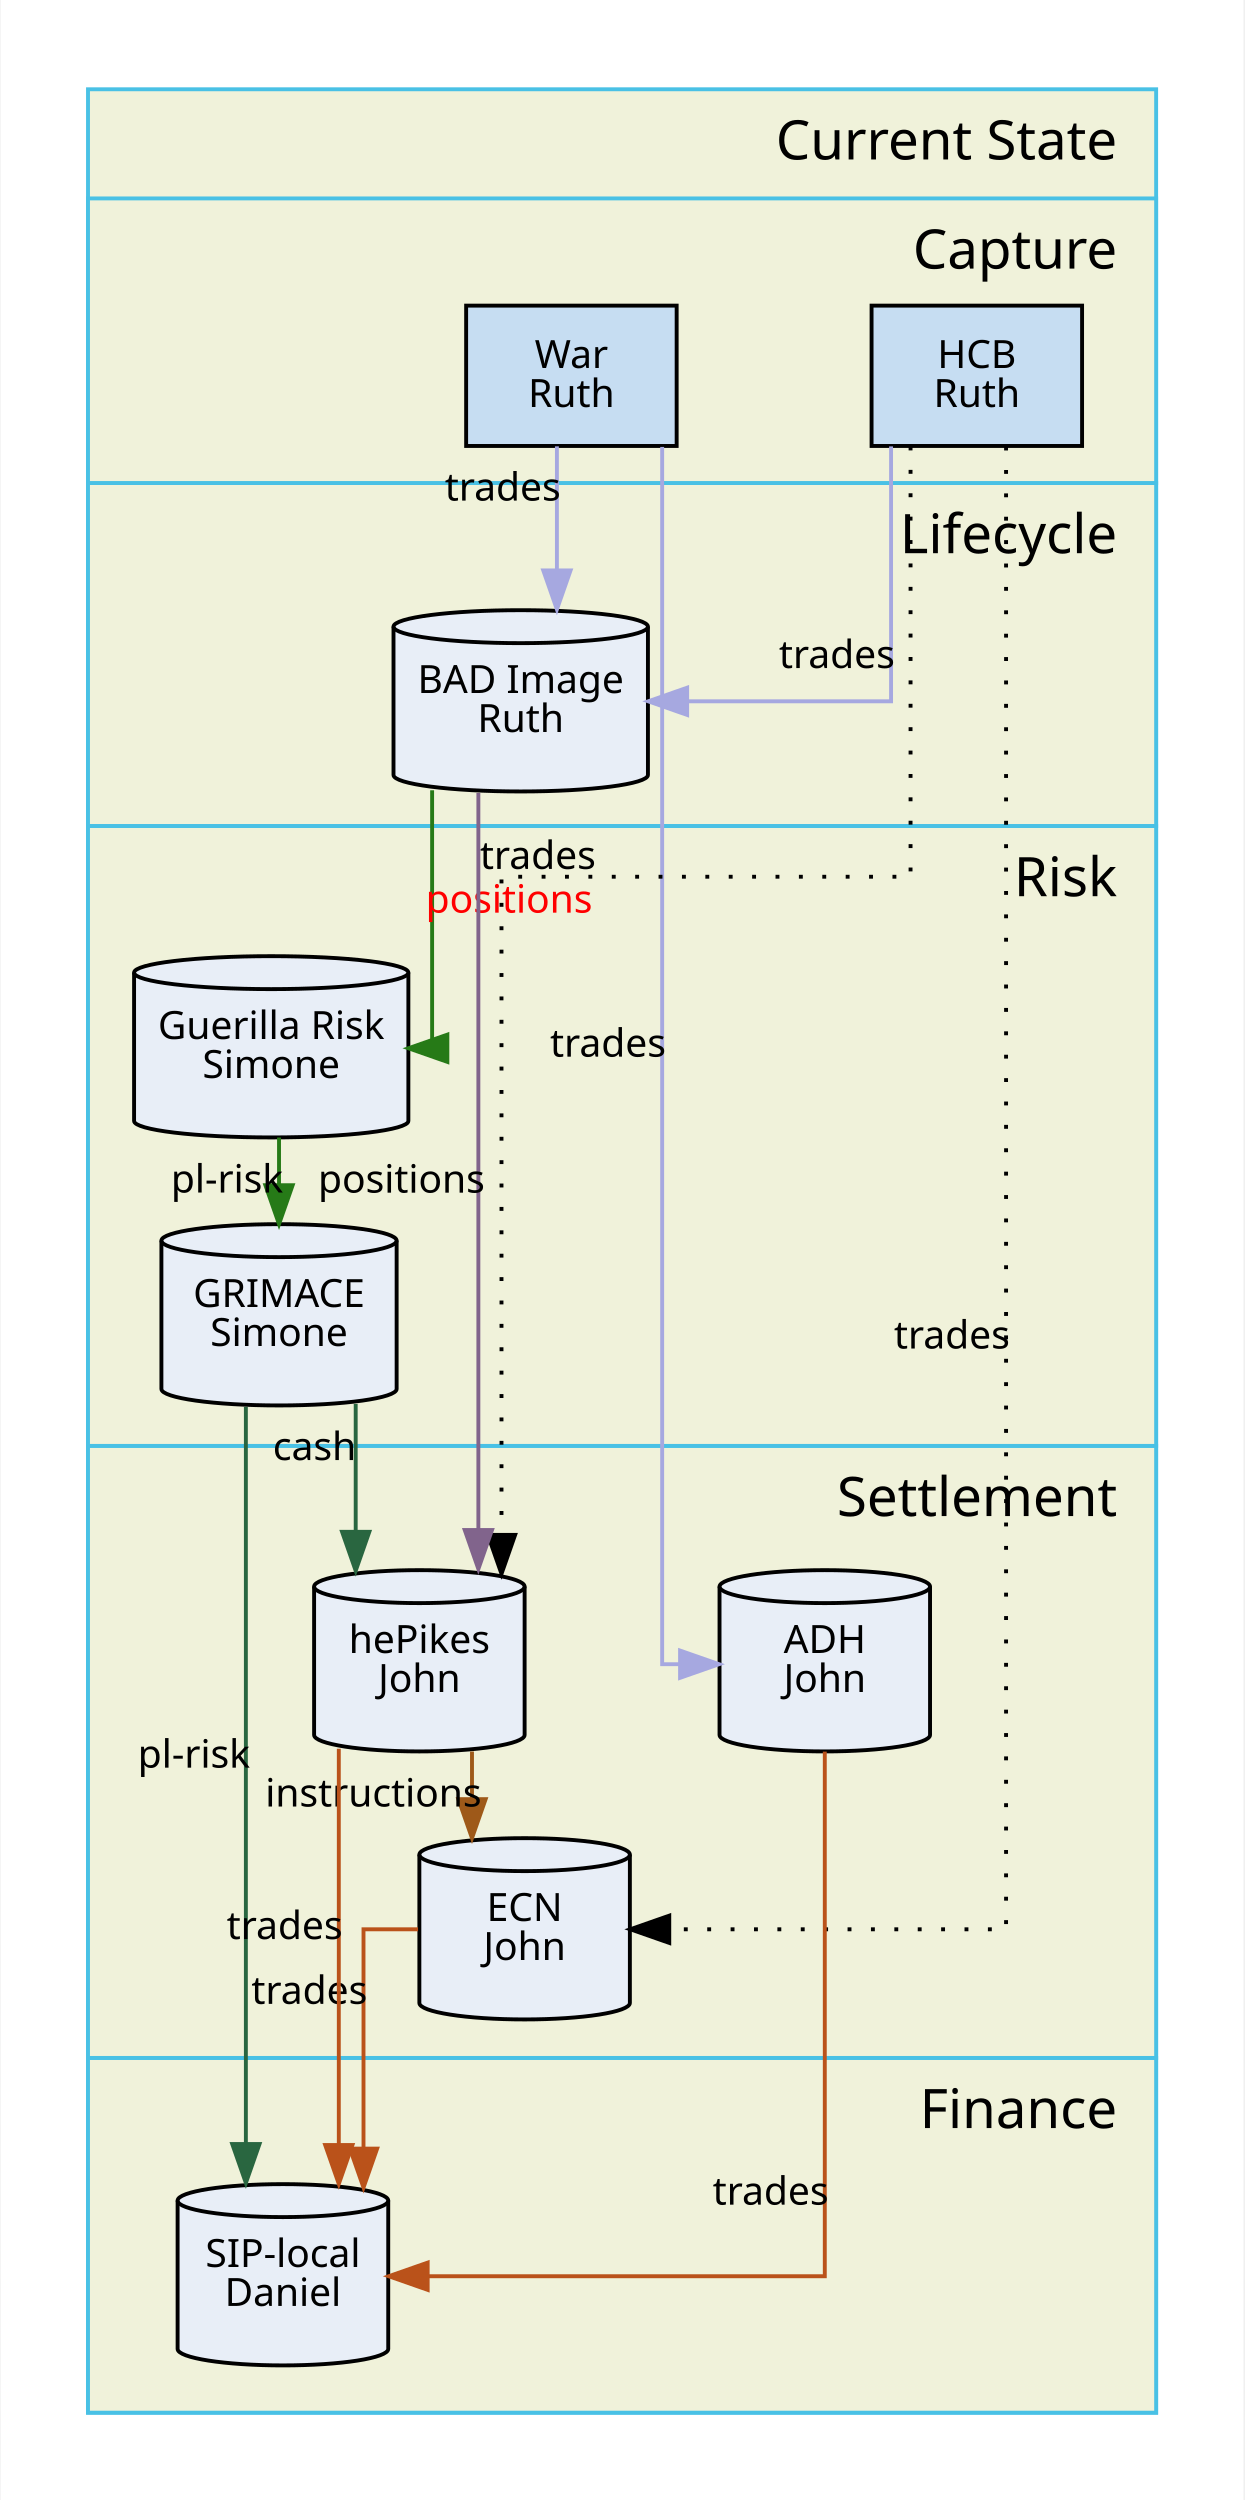
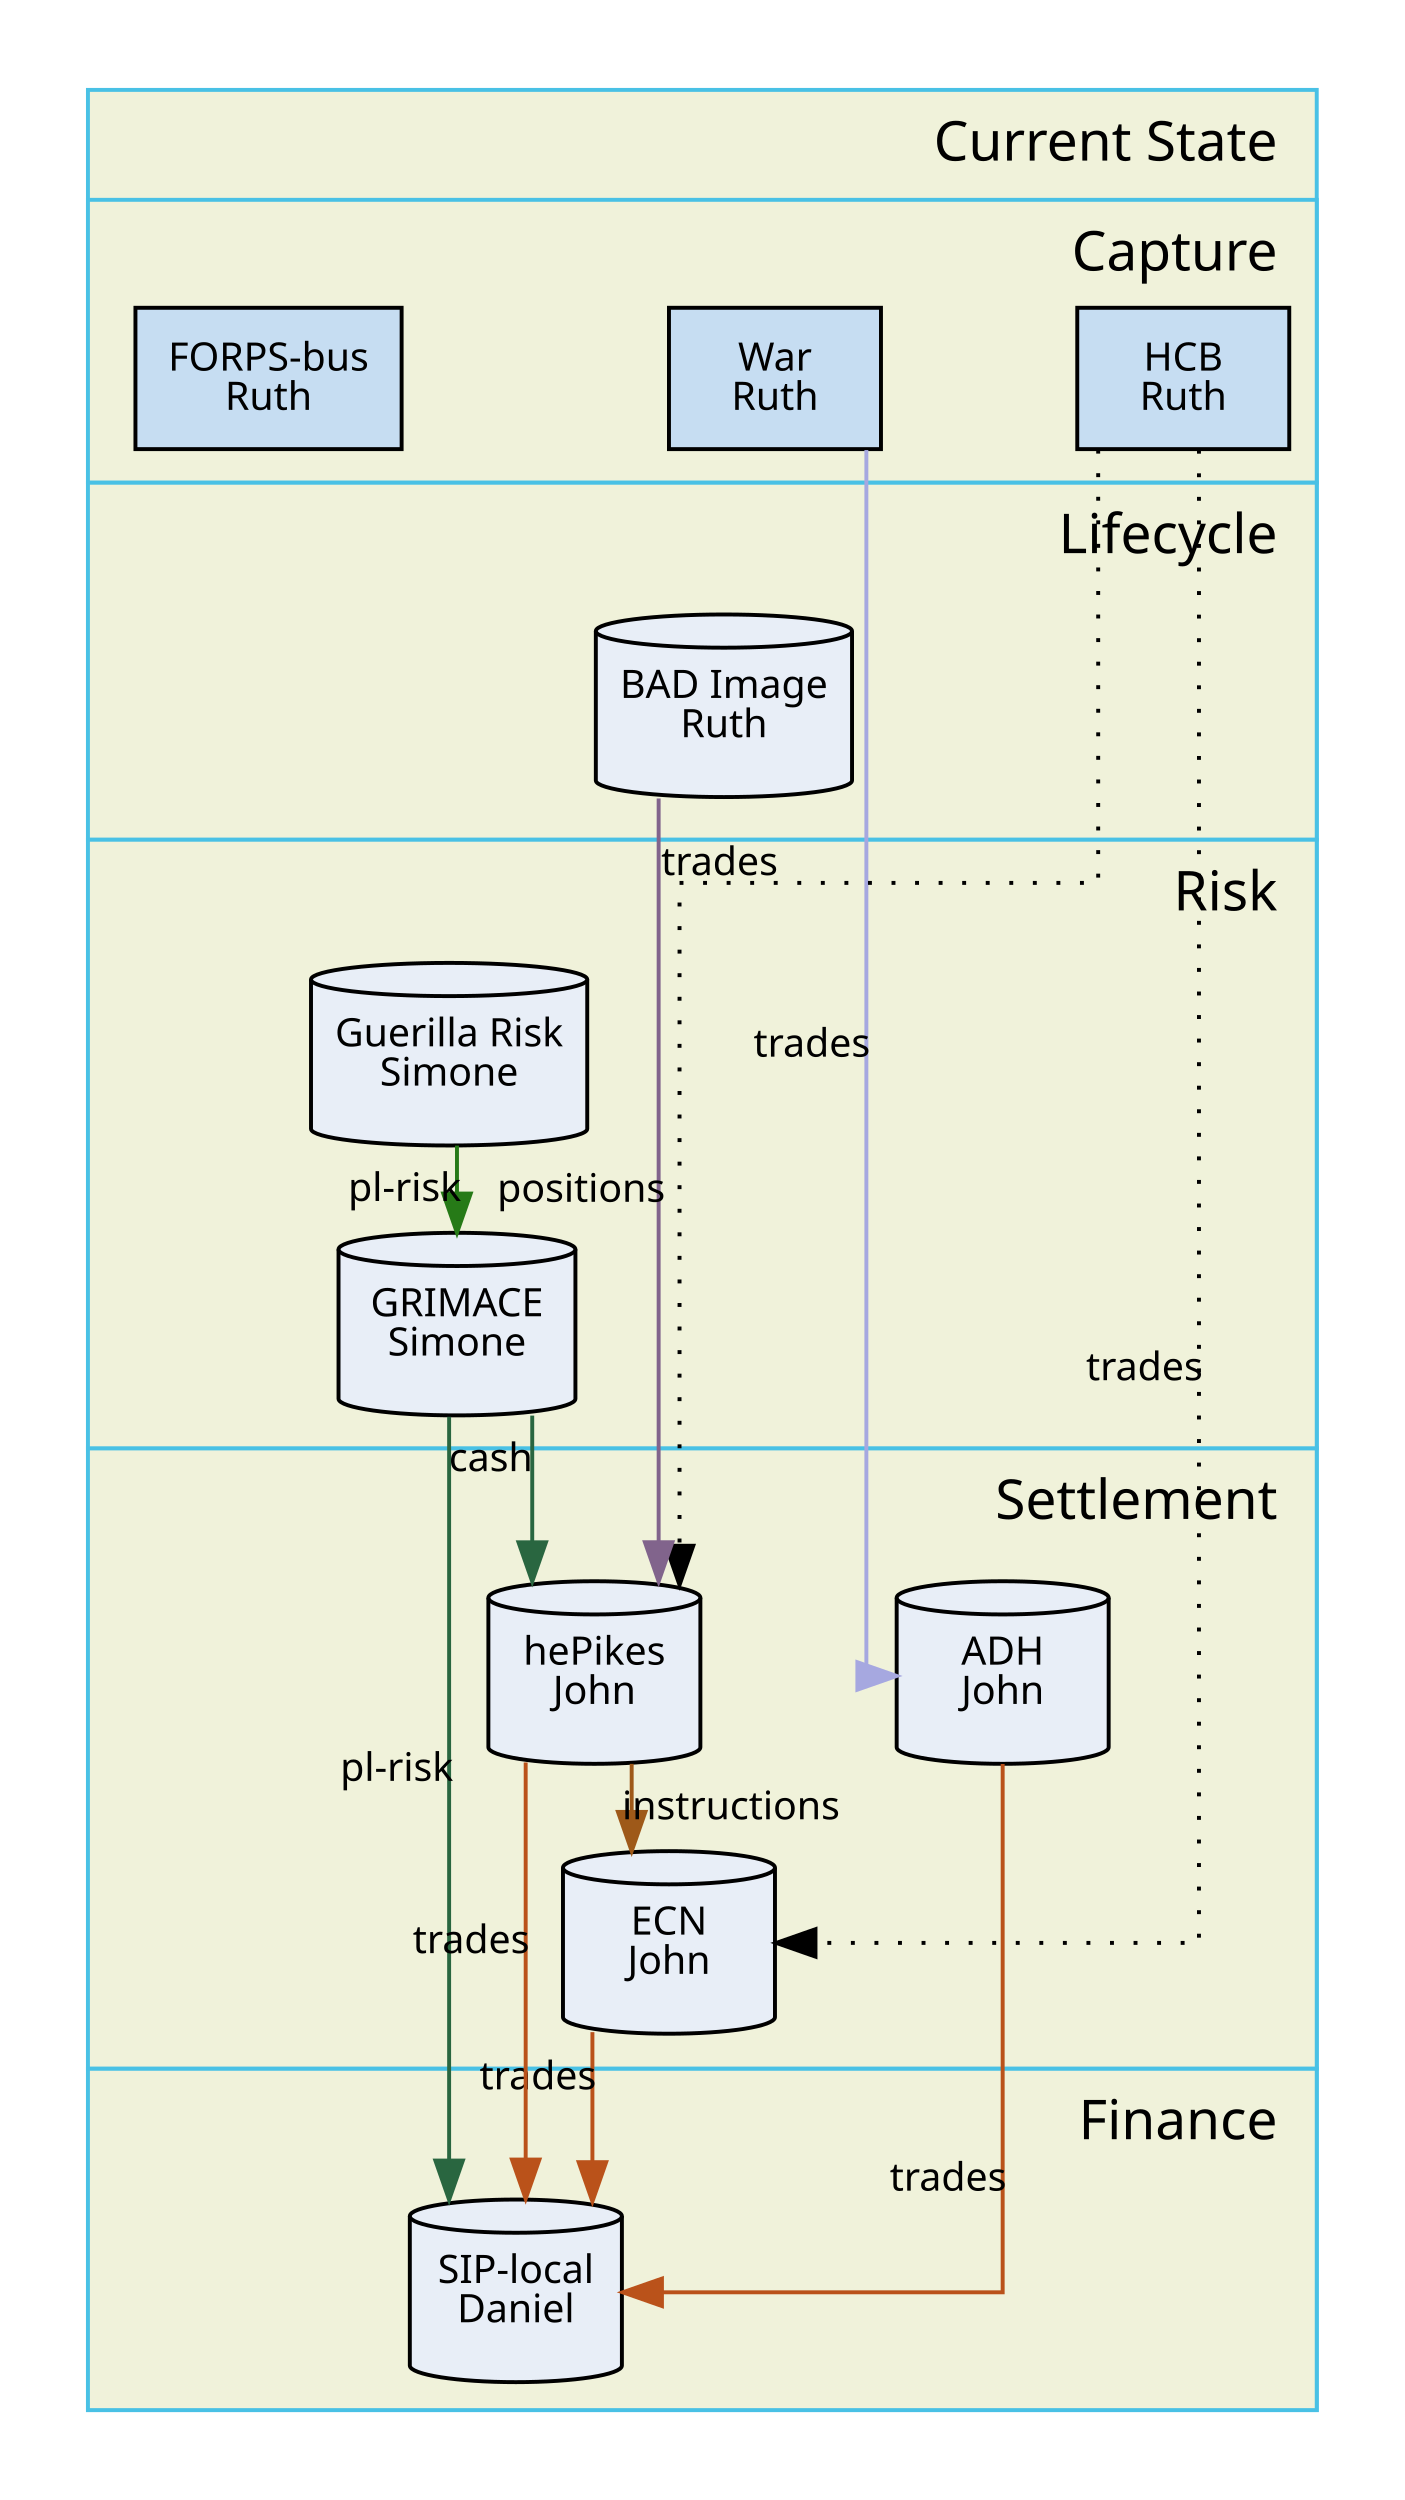
- <svg xmlns="http://www.w3.org/2000/svg" xmlns:xlink="http://www.w3.org/1999/xlink" width="319pt" height="641pt" viewBox="0.00 0.00 318.80 641.30">
+ <svg xmlns="http://www.w3.org/2000/svg" xmlns:xlink="http://www.w3.org/1999/xlink" width="357.8pt" height="636.8pt" viewBox="0.00 0.00 357.8 636.8">
  <g id="graph0" class="graph" transform="scale(1 1) rotate(0) translate(14.4 626.9)">
-     <polygon fill="#ffffff" stroke="transparent" points="-14.4,14.4 -14.4,-626.9 304.4,-626.9 304.4,14.4 -14.4,14.4" />
+     <polygon fill="white" stroke="transparent" points="-14.4,14.4 -14.4,-626.9 348.4,-626.9 348.4,14.4 -14.4,14.4" />
    <g id="clust1" class="cluster">
-       <polygon fill="#f0f2da" stroke="#49c1e5" points="8,-604 8,-8 282,-8 282,-604 8,-604" />
-       <text text-anchor="end" x="272" y="-586" font-family="sans-serif" font-size="14.00" fill="#000000">Current State</text>
+       <polygon fill="#f0f2da" stroke="#49c1e5" points="8,-604 8,-13 321,-13 321,-604 8,-604" />
+       <text text-anchor="end" x="311" y="-586" font-family="sans-serif" font-size="14.00">Current State</text>
    </g>
    <g id="clust2" class="cluster">
-       <polygon fill="#f0f2da" stroke="#49c1e5" points="8,-503 8,-415 282,-415 282,-503 8,-503" />
-       <text text-anchor="end" x="272" y="-485" font-family="sans-serif" font-size="14.00" fill="#000000">Lifecycle</text>
+       <polygon fill="#f0f2da" stroke="#49c1e5" points="8,-504 8,-413 321,-413 321,-504 8,-504" />
+       <text text-anchor="end" x="311" y="-486" font-family="sans-serif" font-size="14.00">Lifecycle</text>
    </g>
    <g id="clust3" class="cluster">
-       <polygon fill="#f0f2da" stroke="#49c1e5" points="8,-99 8,-8 282,-8 282,-99 8,-99" />
-       <text text-anchor="end" x="272" y="-81" font-family="sans-serif" font-size="14.00" fill="#000000">Finance</text>
+       <polygon fill="#f0f2da" stroke="#49c1e5" points="8,-100 8,-13 321,-13 321,-100 8,-100" />
+       <text text-anchor="end" x="311" y="-82" font-family="sans-serif" font-size="14.00">Finance</text>
    </g>
    <g id="clust4" class="cluster">
-       <polygon fill="#f0f2da" stroke="#49c1e5" points="8,-256 8,-99 282,-99 282,-256 8,-256" />
-       <text text-anchor="end" x="272" y="-238" font-family="sans-serif" font-size="14.00" fill="#000000">Settlement</text>
+       <polygon fill="#f0f2da" stroke="#49c1e5" points="8,-258 8,-100 321,-100 321,-258 8,-258" />
+       <text text-anchor="end" x="311" y="-240" font-family="sans-serif" font-size="14.00">Settlement</text>
    </g>
    <g id="clust5" class="cluster">
-       <polygon fill="#f0f2da" stroke="#49c1e5" points="8,-415 8,-256 282,-256 282,-415 8,-415" />
-       <text text-anchor="end" x="272" y="-397" font-family="sans-serif" font-size="14.00" fill="#000000">Risk</text>
+       <polygon fill="#f0f2da" stroke="#49c1e5" points="8,-413 8,-258 321,-258 321,-413 8,-413" />
+       <text text-anchor="end" x="311" y="-395" font-family="sans-serif" font-size="14.00">Risk</text>
    </g>
    <g id="clust6" class="cluster">
-       <polygon fill="#f0f2da" stroke="#49c1e5" points="8,-576 8,-503 282,-503 282,-576 8,-576" />
-       <text text-anchor="end" x="272" y="-558" font-family="sans-serif" font-size="14.00" fill="#000000">Capture</text>
+       <polygon fill="#f0f2da" stroke="#49c1e5" points="8,-576 8,-504 321,-504 321,-576 8,-576" />
+       <text text-anchor="end" x="311" y="-558" font-family="sans-serif" font-size="14.00">Capture</text>
    </g>
    <g id="node1" class="node">
      <g id="a_node1">
        <a xlink:title=": " target="_blank">
-           <polygon fill="#c6ddf2" stroke="#000000" points="159,-548.5 105,-548.5 105,-512.5 159,-512.5 159,-548.5" />
-           <text text-anchor="middle" x="132" y="-532.5" font-family="sans-serif" font-size="10.00" fill="#000000">War</text>
-           <text text-anchor="middle" x="132" y="-522.5" font-family="sans-serif" font-size="10.00" fill="#000000">Ruth</text>
+           <polygon fill="#c6ddf2" stroke="black" points="210,-548.5 156,-548.5 156,-512.5 210,-512.5 210,-548.5" />
+           <text text-anchor="middle" x="183" y="-532.5" font-family="sans-serif" font-size="10.00">War</text>
+           <text text-anchor="middle" x="183" y="-522.5" font-family="sans-serif" font-size="10.00">Ruth</text>
        </a>
      </g>
    </g>
    <g id="node7" class="node">
      <g id="a_node7">
        <a xlink:title=": " target="_blank">
-           <path fill="#e8eef7" stroke="#000000" d="M224,-219.898C224,-222.231 211.898,-224.126 197,-224.126 182.102,-224.126 170,-222.231 170,-219.898 170,-219.898 170,-181.852 170,-181.852 170,-179.519 182.102,-177.624 197,-177.624 211.898,-177.624 224,-179.519 224,-181.852 224,-181.852 224,-219.898 224,-219.898" />
-           <path fill="none" stroke="#000000" d="M224,-219.898C224,-217.566 211.898,-215.671 197,-215.671 182.102,-215.671 170,-217.566 170,-219.898" />
-           <text text-anchor="middle" x="197" y="-202.875" font-family="sans-serif" font-size="10.00" fill="#000000">ADH</text>
-           <text text-anchor="middle" x="197" y="-192.875" font-family="sans-serif" font-size="10.00" fill="#000000">John</text>
+           <path fill="#e8eef7" stroke="black" d="M268,-219.9C268,-222.23 255.9,-224.13 241,-224.13 226.1,-224.13 214,-222.23 214,-219.9 214,-219.9 214,-181.85 214,-181.85 214,-179.52 226.1,-177.62 241,-177.62 255.9,-177.62 268,-179.52 268,-181.85 268,-181.85 268,-219.9 268,-219.9" />
+           <path fill="none" stroke="black" d="M268,-219.9C268,-217.57 255.9,-215.67 241,-215.67 226.1,-215.67 214,-217.57 214,-219.9" />
+           <text text-anchor="middle" x="241" y="-202.88" font-family="sans-serif" font-size="10.00">ADH</text>
+           <text text-anchor="middle" x="241" y="-192.88" font-family="sans-serif" font-size="10.00">John</text>
        </a>
      </g>
    </g>
-     <g id="edge1" class="edge">
-       <path fill="none" stroke="#a6a8e0" d="M155.283,-512.26C155.283,-442.974 155.283,-200 155.283,-200 155.283,-200 159.874,-200 159.874,-200" />
-       <polygon fill="#a6a8e0" stroke="#a6a8e0" points="159.874,-203.5 169.874,-200 159.874,-196.5 159.874,-203.5" />
-       <text text-anchor="middle" x="141.387" y="-355.835" font-family="sans-serif" font-size="10.00" fill="#000000">trades</text>
+     <g id="edge3" class="edge">
+       <path fill="none" stroke="#a6a8e0" d="M206.28,-512.26C206.28,-442.97 206.28,-200 206.28,-200 206.28,-200 207.05,-200 207.05,-200" />
+       <polygon fill="#a6a8e0" stroke="#a6a8e0" points="203.99,-203.5 213.99,-200 203.99,-196.5 203.99,-203.5" />
+       <text text-anchor="middle" x="192.39" y="-357.74" font-family="sans-serif" font-size="10.00">trades</text>
    </g>
    <g id="node9" class="node">
      <g id="a_node9">
        <a xlink:title=": " target="_blank">
-           <path fill="#e8eef7" stroke="#000000" d="M151.633,-466.148C151.633,-468.481 137.006,-470.376 119,-470.376 100.994,-470.376 86.367,-468.481 86.367,-466.148 86.367,-466.148 86.367,-428.102 86.367,-428.102 86.367,-425.769 100.994,-423.874 119,-423.874 137.006,-423.874 151.633,-425.769 151.633,-428.102 151.633,-428.102 151.633,-466.148 151.633,-466.148" />
-           <path fill="none" stroke="#000000" d="M151.633,-466.148C151.633,-463.816 137.006,-461.921 119,-461.921 100.994,-461.921 86.367,-463.816 86.367,-466.148" />
-           <text text-anchor="middle" x="119" y="-449.125" font-family="sans-serif" font-size="10.00" fill="#000000">BAD Image</text>
-           <text text-anchor="middle" x="119" y="-439.125" font-family="sans-serif" font-size="10.00" fill="#000000">Ruth</text>
+           <path fill="#e8eef7" stroke="black" d="M202.63,-466.15C202.63,-468.48 188.01,-470.38 170,-470.38 151.99,-470.38 137.37,-468.48 137.37,-466.15 137.37,-466.15 137.37,-428.1 137.37,-428.1 137.37,-425.77 151.99,-423.87 170,-423.87 188.01,-423.87 202.63,-425.77 202.63,-428.1 202.63,-428.1 202.63,-466.15 202.63,-466.15" />
+           <path fill="none" stroke="black" d="M202.63,-466.15C202.63,-463.82 188.01,-461.92 170,-461.92 151.99,-461.92 137.37,-463.82 137.37,-466.15" />
+           <text text-anchor="middle" x="170" y="-449.12" font-family="sans-serif" font-size="10.00">BAD Image</text>
+           <text text-anchor="middle" x="170" y="-439.12" font-family="sans-serif" font-size="10.00">Ruth</text>
        </a>
      </g>
-     </g>
-     <g id="edge2" class="edge">
-       <path fill="none" stroke="#a6a8e0" d="M128.283,-512.409C128.283,-512.409 128.283,-480.572 128.283,-480.572" />
-       <polygon fill="#a6a8e0" stroke="#a6a8e0" points="131.783,-480.571 128.283,-470.572 124.783,-480.572 131.783,-480.571" />
-       <text text-anchor="middle" x="114.387" y="-498.49" font-family="sans-serif" font-size="10.00" fill="#000000">trades</text>
    </g>
    <g id="node2" class="node">
      <g id="a_node2">
        <a xlink:title=": " target="_blank">
-           <path fill="#e8eef7" stroke="#000000" d="M87.171,-308.648C87.171,-310.981 73.648,-312.876 57,-312.876 40.352,-312.876 26.829,-310.981 26.829,-308.648 26.829,-308.648 26.829,-270.602 26.829,-270.602 26.829,-268.269 40.352,-266.374 57,-266.374 73.648,-266.374 87.171,-268.269 87.171,-270.602 87.171,-270.602 87.171,-308.648 87.171,-308.648" />
-           <path fill="none" stroke="#000000" d="M87.171,-308.648C87.171,-306.316 73.648,-304.421 57,-304.421 40.352,-304.421 26.829,-306.316 26.829,-308.648" />
-           <text text-anchor="middle" x="57" y="-291.625" font-family="sans-serif" font-size="10.00" fill="#000000">GRIMACE</text>
-           <text text-anchor="middle" x="57" y="-281.625" font-family="sans-serif" font-size="10.00" fill="#000000">Simone</text>
+           <path fill="#e8eef7" stroke="black" d="M132.17,-308.65C132.17,-310.98 118.65,-312.88 102,-312.88 85.35,-312.88 71.83,-310.98 71.83,-308.65 71.83,-308.65 71.83,-270.6 71.83,-270.6 71.83,-268.27 85.35,-266.37 102,-266.37 118.65,-266.37 132.17,-268.27 132.17,-270.6 132.17,-270.6 132.17,-308.65 132.17,-308.65" />
+           <path fill="none" stroke="black" d="M132.17,-308.65C132.17,-306.32 118.65,-304.42 102,-304.42 85.35,-304.42 71.83,-306.32 71.83,-308.65" />
+           <text text-anchor="middle" x="102" y="-291.62" font-family="sans-serif" font-size="10.00">GRIMACE</text>
+           <text text-anchor="middle" x="102" y="-281.62" font-family="sans-serif" font-size="10.00">Simone</text>
        </a>
      </g>
    </g>
    <g id="node6" class="node">
      <g id="a_node6">
        <a xlink:title=": " target="_blank">
-           <path fill="#e8eef7" stroke="#000000" d="M120,-219.898C120,-222.231 107.898,-224.126 93,-224.126 78.102,-224.126 66,-222.231 66,-219.898 66,-219.898 66,-181.852 66,-181.852 66,-179.519 78.102,-177.624 93,-177.624 107.898,-177.624 120,-179.519 120,-181.852 120,-181.852 120,-219.898 120,-219.898" />
-           <path fill="none" stroke="#000000" d="M120,-219.898C120,-217.566 107.898,-215.671 93,-215.671 78.102,-215.671 66,-217.566 66,-219.898" />
-           <text text-anchor="middle" x="93" y="-202.875" font-family="sans-serif" font-size="10.00" fill="#000000">hePikes</text>
-           <text text-anchor="middle" x="93" y="-192.875" font-family="sans-serif" font-size="10.00" fill="#000000">John</text>
+           <path fill="#e8eef7" stroke="black" d="M164,-219.9C164,-222.23 151.9,-224.13 137,-224.13 122.1,-224.13 110,-222.23 110,-219.9 110,-219.9 110,-181.85 110,-181.85 110,-179.52 122.1,-177.62 137,-177.62 151.9,-177.62 164,-179.52 164,-181.85 164,-181.85 164,-219.9 164,-219.9" />
+           <path fill="none" stroke="black" d="M164,-219.9C164,-217.57 151.9,-215.67 137,-215.67 122.1,-215.67 110,-217.57 110,-219.9" />
+           <text text-anchor="middle" x="137" y="-202.88" font-family="sans-serif" font-size="10.00">hePikes</text>
+           <text text-anchor="middle" x="137" y="-192.88" font-family="sans-serif" font-size="10.00">John</text>
        </a>
      </g>
    </g>
-     <g id="edge3" class="edge">
-       <path fill="none" stroke="#296640" d="M76.668,-266.77C76.668,-266.77 76.668,-233.961 76.668,-233.961" />
-       <polygon fill="#296640" stroke="#296640" points="80.168,-233.961 76.668,-223.961 73.168,-233.961 80.168,-233.961" />
-       <text text-anchor="middle" x="66.106" y="-252.365" font-family="sans-serif" font-size="10.00" fill="#000000">cash</text>
+     <g id="edge4" class="edge">
+       <path fill="none" stroke="#296640" d="M121.17,-266.31C121.17,-266.31 121.17,-234.04 121.17,-234.04" />
+       <polygon fill="#296640" stroke="#296640" points="124.67,-234.04 121.17,-224.04 117.67,-234.04 124.67,-234.04" />
+       <text text-anchor="middle" x="110.61" y="-252.17" font-family="sans-serif" font-size="10.00">cash</text>
    </g>
    <g id="node8" class="node">
      <g id="a_node8">
        <a xlink:title=": " target="_blank">
-           <path fill="#e8eef7" stroke="#000000" d="M85.015,-62.398C85.015,-64.731 72.906,-66.626 58,-66.626 43.094,-66.626 30.985,-64.731 30.985,-62.398 30.985,-62.398 30.985,-24.352 30.985,-24.352 30.985,-22.019 43.094,-20.124 58,-20.124 72.906,-20.124 85.015,-22.019 85.015,-24.352 85.015,-24.352 85.015,-62.398 85.015,-62.398" />
-           <path fill="none" stroke="#000000" d="M85.015,-62.398C85.015,-60.066 72.906,-58.171 58,-58.171 43.094,-58.171 30.985,-60.066 30.985,-62.398" />
-           <text text-anchor="middle" x="58" y="-45.375" font-family="sans-serif" font-size="10.00" fill="#000000">SIP-local</text>
-           <text text-anchor="middle" x="58" y="-35.375" font-family="sans-serif" font-size="10.00" fill="#000000">Daniel</text>
+           <path fill="#e8eef7" stroke="black" d="M144.01,-62.4C144.01,-64.73 131.91,-66.63 117,-66.63 102.09,-66.63 89.99,-64.73 89.99,-62.4 89.99,-62.4 89.99,-24.35 89.99,-24.35 89.99,-22.02 102.09,-20.12 117,-20.12 131.91,-20.12 144.01,-22.02 144.01,-24.35 144.01,-24.35 144.01,-62.4 144.01,-62.4" />
+           <path fill="none" stroke="black" d="M144.01,-62.4C144.01,-60.07 131.91,-58.17 117,-58.17 102.09,-58.17 89.99,-60.07 89.99,-62.4" />
+           <text text-anchor="middle" x="117" y="-45.38" font-family="sans-serif" font-size="10.00">SIP-local</text>
+           <text text-anchor="middle" x="117" y="-35.38" font-family="sans-serif" font-size="10.00">Daniel</text>
        </a>
      </g>
    </g>
-     <g id="edge4" class="edge">
-       <path fill="none" stroke="#296640" d="M48.496,-266.014C48.496,-266.014 48.496,-76.915 48.496,-76.915" />
-       <polygon fill="#296640" stroke="#296640" points="51.996,-76.915 48.496,-66.915 44.996,-76.915 51.996,-76.915" />
-       <text text-anchor="middle" x="35.164" y="-173.464" font-family="sans-serif" font-size="10.00" fill="#000000">pl-risk</text>
+     <g id="edge5" class="edge">
+       <path fill="none" stroke="#296640" d="M100,-266.01C100,-266.01 100,-76.56 100,-76.56" />
+       <polygon fill="#296640" stroke="#296640" points="103.5,-76.56 100,-66.56 96.5,-76.56 103.5,-76.56" />
+       <text text-anchor="middle" x="86.66" y="-173.28" font-family="sans-serif" font-size="10.00">pl-risk</text>
    </g>
    <g id="node3" class="node">
      <g id="a_node3">
        <a xlink:title=": " target="_blank">
-           <path fill="#e8eef7" stroke="#000000" d="M90.18,-377.398C90.18,-379.731 74.412,-381.626 55,-381.626 35.588,-381.626 19.82,-379.731 19.82,-377.398 19.82,-377.398 19.82,-339.352 19.82,-339.352 19.82,-337.019 35.588,-335.124 55,-335.124 74.412,-335.124 90.18,-337.019 90.18,-339.352 90.18,-339.352 90.18,-377.398 90.18,-377.398" />
-           <path fill="none" stroke="#000000" d="M90.18,-377.398C90.18,-375.066 74.412,-373.171 55,-373.171 35.588,-373.171 19.82,-375.066 19.82,-377.398" />
-           <text text-anchor="middle" x="55" y="-360.375" font-family="sans-serif" font-size="10.00" fill="#000000">Guerilla Risk</text>
-           <text text-anchor="middle" x="55" y="-350.375" font-family="sans-serif" font-size="10.00" fill="#000000">Simone</text>
+           <path fill="#e8eef7" stroke="black" d="M135.18,-377.4C135.18,-379.73 119.41,-381.63 100,-381.63 80.59,-381.63 64.82,-379.73 64.82,-377.4 64.82,-377.4 64.82,-339.35 64.82,-339.35 64.82,-337.02 80.59,-335.12 100,-335.12 119.41,-335.12 135.18,-337.02 135.18,-339.35 135.18,-339.35 135.18,-377.4 135.18,-377.4" />
+           <path fill="none" stroke="black" d="M135.18,-377.4C135.18,-375.07 119.41,-373.17 100,-373.17 80.59,-373.17 64.82,-375.07 64.82,-377.4" />
+           <text text-anchor="middle" x="100" y="-360.38" font-family="sans-serif" font-size="10.00">Guerilla Risk</text>
+           <text text-anchor="middle" x="100" y="-350.38" font-family="sans-serif" font-size="10.00">Simone</text>
        </a>
      </g>
    </g>
-     <g id="edge5" class="edge">
-       <path fill="none" stroke="#267a17" d="M57,-335.099C57,-335.099 57,-322.877 57,-322.877" />
-       <polygon fill="#267a17" stroke="#267a17" points="60.5,-322.877 57,-312.877 53.5,-322.877 60.5,-322.877" />
-       <text text-anchor="middle" x="43.667" y="-320.988" font-family="sans-serif" font-size="10.00" fill="#000000">pl-risk</text>
+     <g id="edge6" class="edge">
+       <path fill="none" stroke="#267a17" d="M102,-335.1C102,-335.1 102,-322.88 102,-322.88" />
+       <polygon fill="#267a17" stroke="#267a17" points="105.5,-322.88 102,-312.88 98.5,-322.88 105.5,-322.88" />
+       <text text-anchor="middle" x="88.67" y="-320.99" font-family="sans-serif" font-size="10.00">pl-risk</text>
    </g>
    <g id="node4" class="node">
      <g id="a_node4">
        <a xlink:title=": " target="_blank">
-           <path fill="#e8eef7" stroke="#000000" d="M147,-151.148C147,-153.481 134.898,-155.376 120,-155.376 105.102,-155.376 93,-153.481 93,-151.148 93,-151.148 93,-113.102 93,-113.102 93,-110.769 105.102,-108.874 120,-108.874 134.898,-108.874 147,-110.769 147,-113.102 147,-113.102 147,-151.148 147,-151.148" />
-           <path fill="none" stroke="#000000" d="M147,-151.148C147,-148.816 134.898,-146.921 120,-146.921 105.102,-146.921 93,-148.816 93,-151.148" />
-           <text text-anchor="middle" x="120" y="-134.125" font-family="sans-serif" font-size="10.00" fill="#000000">ECN</text>
-           <text text-anchor="middle" x="120" y="-124.125" font-family="sans-serif" font-size="10.00" fill="#000000">John</text>
+           <path fill="#e8eef7" stroke="black" d="M183,-151.15C183,-153.48 170.9,-155.38 156,-155.38 141.1,-155.38 129,-153.48 129,-151.15 129,-151.15 129,-113.1 129,-113.1 129,-110.77 141.1,-108.87 156,-108.87 170.9,-108.87 183,-110.77 183,-113.1 183,-113.1 183,-151.15 183,-151.15" />
+           <path fill="none" stroke="black" d="M183,-151.15C183,-148.82 170.9,-146.92 156,-146.92 141.1,-146.92 129,-148.82 129,-151.15" />
+           <text text-anchor="middle" x="156" y="-134.12" font-family="sans-serif" font-size="10.00">ECN</text>
+           <text text-anchor="middle" x="156" y="-124.12" font-family="sans-serif" font-size="10.00">John</text>
        </a>
      </g>
    </g>
-     <g id="edge6" class="edge">
-       <path fill="none" stroke="#ba521a" d="M92.663,-132C84.978,-132 78.671,-132 78.671,-132 78.671,-132 78.671,-75.739 78.671,-75.739" />
-       <polygon fill="#ba521a" stroke="#ba521a" points="82.172,-75.739 78.671,-65.739 75.172,-75.739 82.172,-75.739" />
-       <text text-anchor="middle" x="64.775" y="-112.865" font-family="sans-serif" font-size="10.00" fill="#000000">trades</text>
+     <g id="edge7" class="edge">
+       <path fill="none" stroke="#ba521a" d="M136.5,-109.27C136.5,-109.27 136.5,-76.15 136.5,-76.15" />
+       <polygon fill="#ba521a" stroke="#ba521a" points="140,-76.15 136.5,-66.15 133,-76.15 140,-76.15" />
+       <text text-anchor="middle" x="122.61" y="-94.71" font-family="sans-serif" font-size="10.00">trades</text>
    </g>
    <g id="node5" class="node">
      <g id="a_node5">
        <a xlink:title=": " target="_blank">
-           <polygon fill="#c6ddf2" stroke="#000000" points="263,-548.5 209,-548.5 209,-512.5 263,-512.5 263,-548.5" />
-           <text text-anchor="middle" x="236" y="-532.5" font-family="sans-serif" font-size="10.00" fill="#000000">HCB</text>
-           <text text-anchor="middle" x="236" y="-522.5" font-family="sans-serif" font-size="10.00" fill="#000000">Ruth</text>
+           <polygon fill="#c6ddf2" stroke="black" points="314,-548.5 260,-548.5 260,-512.5 314,-512.5 314,-548.5" />
+           <text text-anchor="middle" x="287" y="-532.5" font-family="sans-serif" font-size="10.00">HCB</text>
+           <text text-anchor="middle" x="287" y="-522.5" font-family="sans-serif" font-size="10.00">Ruth</text>
        </a>
      </g>
    </g>
-     <g id="edge7" class="edge">
-       <path fill="none" stroke="#000000" stroke-dasharray="1,5" d="M243.5,-512.342C243.5,-434.384 243.5,-132 243.5,-132 243.5,-132 157.103,-132 157.103,-132" />
-       <polygon fill="#000000" stroke="#000000" points="157.103,-128.5 147.103,-132 157.103,-135.5 157.103,-128.5" />
-       <text text-anchor="middle" x="229.603" y="-280.972" font-family="sans-serif" font-size="10.00" fill="#000000">trades</text>
-     </g>
-     <g id="edge8" class="edge">
-       <path fill="none" stroke="#000000" stroke-dasharray="1,5" d="M219,-512.362C219,-476.94 219,-402 219,-402 219,-402 114.068,-402 114.068,-402 114.068,-402 114.068,-233.167 114.068,-233.167" />
-       <polygon fill="#000000" stroke="#000000" points="117.568,-233.167 114.068,-223.167 110.568,-233.167 117.568,-233.167" />
-       <text text-anchor="middle" x="123.402" y="-404" font-family="sans-serif" font-size="10.00" fill="#000000">trades</text>
-     </g>
-     <g id="edge9" class="edge">
-       <path fill="none" stroke="#a6a8e0" d="M214,-512.382C214,-487.824 214,-447 214,-447 214,-447 161.694,-447 161.694,-447" />
-       <polygon fill="#a6a8e0" stroke="#a6a8e0" points="161.694,-443.5 151.694,-447 161.694,-450.5 161.694,-443.5" />
-       <text text-anchor="middle" x="200.103" y="-455.538" font-family="sans-serif" font-size="10.00" fill="#000000">trades</text>
-     </g>
    <g id="edge10" class="edge">
-       <path fill="none" stroke="#9e5919" d="M106.5,-177.599C106.5,-177.599 106.5,-165.377 106.5,-165.377" />
-       <polygon fill="#9e5919" stroke="#9e5919" points="110,-165.377 106.5,-155.377 103,-165.377 110,-165.377" />
-       <text text-anchor="middle" x="81.212" y="-163.488" font-family="sans-serif" font-size="10.00" fill="#000000">instructions</text>
+       <path fill="none" stroke="black" stroke-dasharray="1,5" d="M291,-512.34C291,-434.38 291,-132 291,-132 291,-132 193.32,-132 193.32,-132" />
+       <polygon fill="black" stroke="black" points="193.32,-128.5 183.32,-132 193.32,-135.5 193.32,-128.5" />
+       <text text-anchor="middle" x="277.1" y="-275.33" font-family="sans-serif" font-size="10.00">trades</text>
    </g>
    <g id="edge11" class="edge">
-       <path fill="none" stroke="#ba521a" d="M72.336,-178.309C72.336,-178.309 72.336,-76.669 72.336,-76.669" />
-       <polygon fill="#ba521a" stroke="#ba521a" points="75.836,-76.669 72.336,-66.669 68.836,-76.669 75.836,-76.669" />
-       <text text-anchor="middle" x="58.439" y="-129.489" font-family="sans-serif" font-size="10.00" fill="#000000">trades</text>
+       <path fill="none" stroke="black" stroke-dasharray="1,5" d="M265.33,-512.36C265.33,-476.94 265.33,-402 265.33,-402 265.33,-402 158.69,-402 158.69,-402 158.69,-402 158.69,-233.17 158.69,-233.17" />
+       <polygon fill="black" stroke="black" points="162.19,-233.17 158.69,-223.17 155.19,-233.17 162.19,-233.17" />
+       <text text-anchor="middle" x="168.88" y="-404" font-family="sans-serif" font-size="10.00">trades</text>
+     </g>
+     <g id="edge13" class="edge">
+       <path fill="none" stroke="#9e5919" d="M146.5,-177.6C146.5,-177.6 146.5,-165.38 146.5,-165.38" />
+       <polygon fill="#9e5919" stroke="#9e5919" points="150,-165.38 146.5,-155.38 143,-165.38 150,-165.38" />
+       <text text-anchor="middle" x="171.79" y="-163.49" font-family="sans-serif" font-size="10.00">instructions</text>
    </g>
    <g id="edge12" class="edge">
-       <path fill="none" stroke="#ba521a" d="M197,-177.58C197,-133.664 197,-43 197,-43 197,-43 95.131,-43 95.131,-43" />
-       <polygon fill="#ba521a" stroke="#ba521a" points="95.131,-39.5 85.131,-43 95.13,-46.5 95.131,-39.5" />
-       <text text-anchor="middle" x="183.103" y="-61.355" font-family="sans-serif" font-size="10.00" fill="#000000">trades</text>
+       <path fill="none" stroke="#ba521a" d="M119.5,-177.97C119.5,-177.97 119.5,-76.82 119.5,-76.82" />
+       <polygon fill="#ba521a" stroke="#ba521a" points="123,-76.82 119.5,-66.82 116,-76.82 123,-76.82" />
+       <text text-anchor="middle" x="105.6" y="-129.4" font-family="sans-serif" font-size="10.00">trades</text>
    </g>
    <g id="edge14" class="edge">
-       <path fill="none" stroke="#267a17" d="M96.272,-424.173C96.272,-397.766 96.272,-358 96.272,-358 96.272,-358 95.663,-358 95.663,-358" />
-       <polygon fill="#267a17" stroke="#267a17" points="100.182,-354.5 90.182,-358 100.182,-361.5 100.182,-354.5" />
-       <g id="a_edge14-label">
-         <a xlink:title="BAD Image-&gt;Guerilla Risk">
-           <text text-anchor="middle" x="116.006" y="-392.782" font-family="sans-serif" font-size="10.00" fill="#ff0000">positions</text>
+       <path fill="none" stroke="#ba521a" d="M241,-177.58C241,-133.66 241,-43 241,-43 241,-43 154.21,-43 154.21,-43" />
+       <polygon fill="#ba521a" stroke="#ba521a" points="154.21,-39.5 144.21,-43 154.21,-46.5 154.21,-39.5" />
+       <text text-anchor="middle" x="227.1" y="-68.9" font-family="sans-serif" font-size="10.00">trades</text>
+     </g>
+     <g id="edge15" class="edge">
+       <path fill="none" stroke="#81648c" d="M153.37,-423.51C153.37,-423.51 153.37,-234.06 153.37,-234.06" />
+       <polygon fill="#81648c" stroke="#81648c" points="156.87,-234.06 153.37,-224.06 149.87,-234.06 156.87,-234.06" />
+       <text text-anchor="middle" x="133.64" y="-320.78" font-family="sans-serif" font-size="10.00">positions</text>
+     </g>
+     <g id="node10" class="node">
+       <g id="a_node10">
+         <a xlink:title=": " target="_blank">
+           <polygon fill="#c6ddf2" stroke="black" points="87.9,-548.5 20.1,-548.5 20.1,-512.5 87.9,-512.5 87.9,-548.5" />
+           <text text-anchor="middle" x="54" y="-532.5" font-family="sans-serif" font-size="10.00">FORPS-bus</text>
+           <text text-anchor="middle" x="54" y="-522.5" font-family="sans-serif" font-size="10.00">Ruth</text>
        </a>
      </g>
    </g>
-     <g id="edge15" class="edge">
-       <path fill="none" stroke="#81648c" d="M108.136,-423.514C108.136,-423.514 108.136,-234.415 108.136,-234.415" />
-       <polygon fill="#81648c" stroke="#81648c" points="111.636,-234.415 108.136,-224.415 104.636,-234.415 111.636,-234.415" />
-       <text text-anchor="middle" x="88.402" y="-320.964" font-family="sans-serif" font-size="10.00" fill="#000000">positions</text>
-     </g>
  </g>
</svg>
